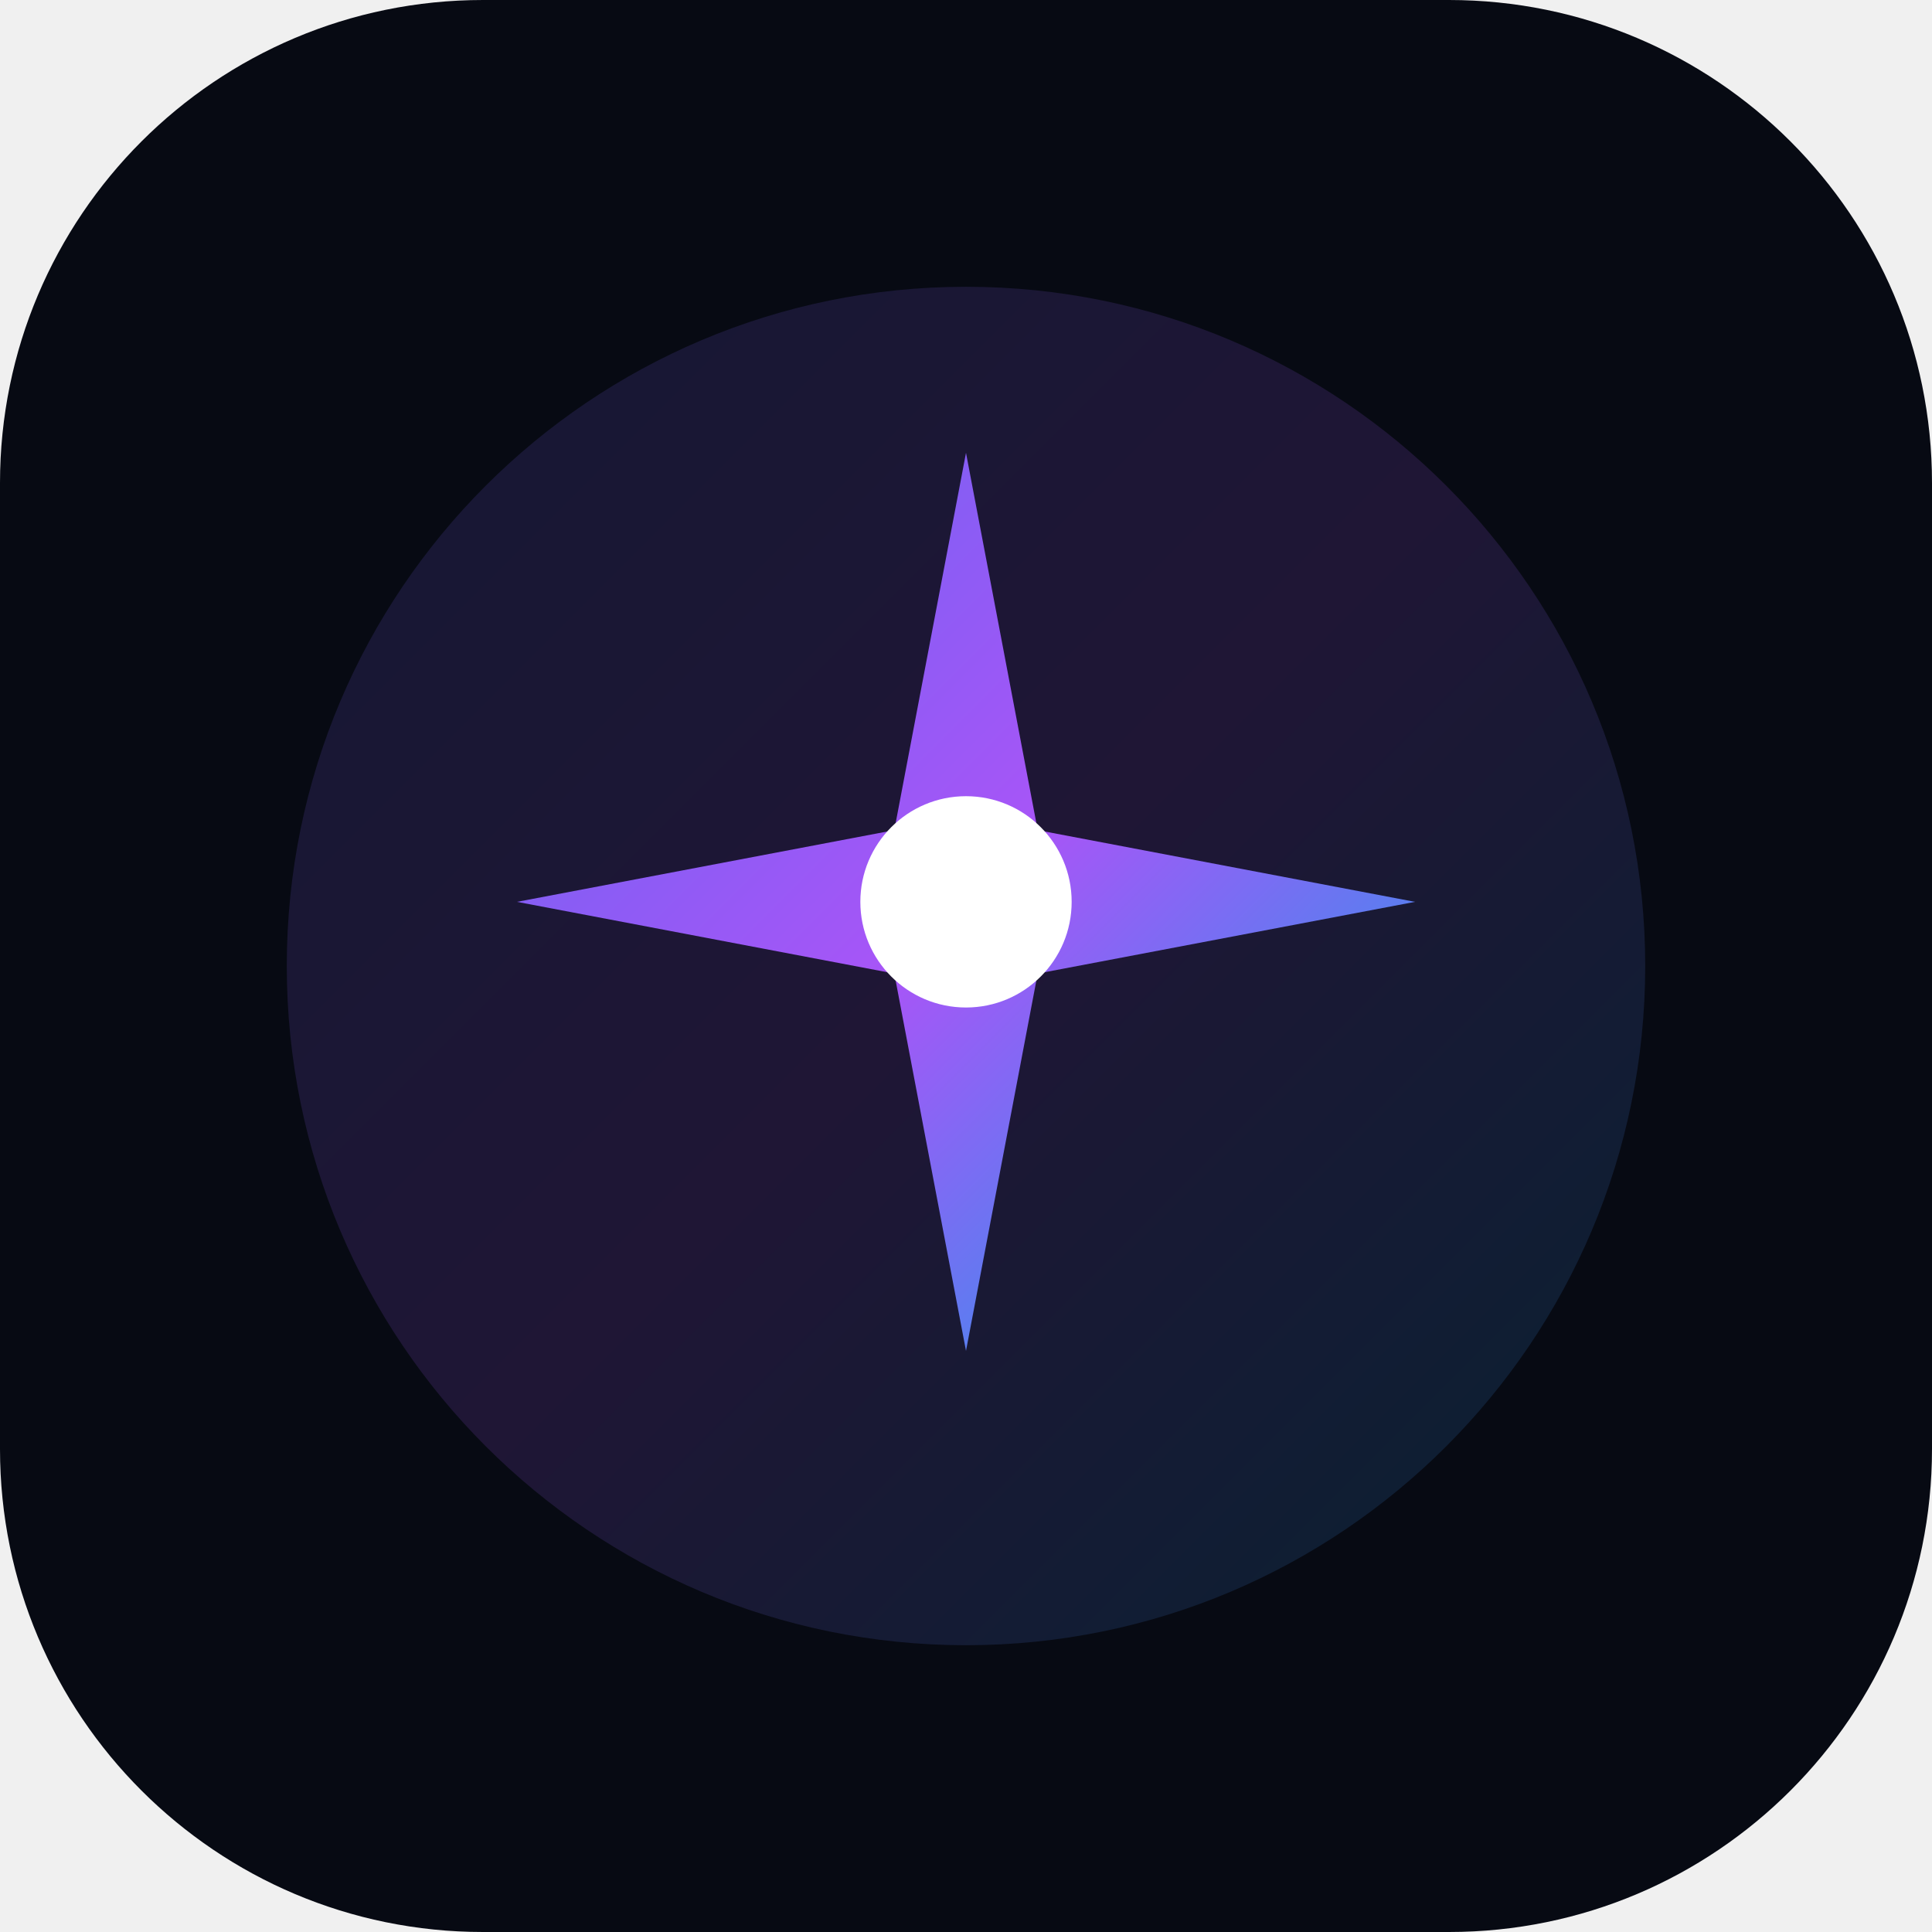
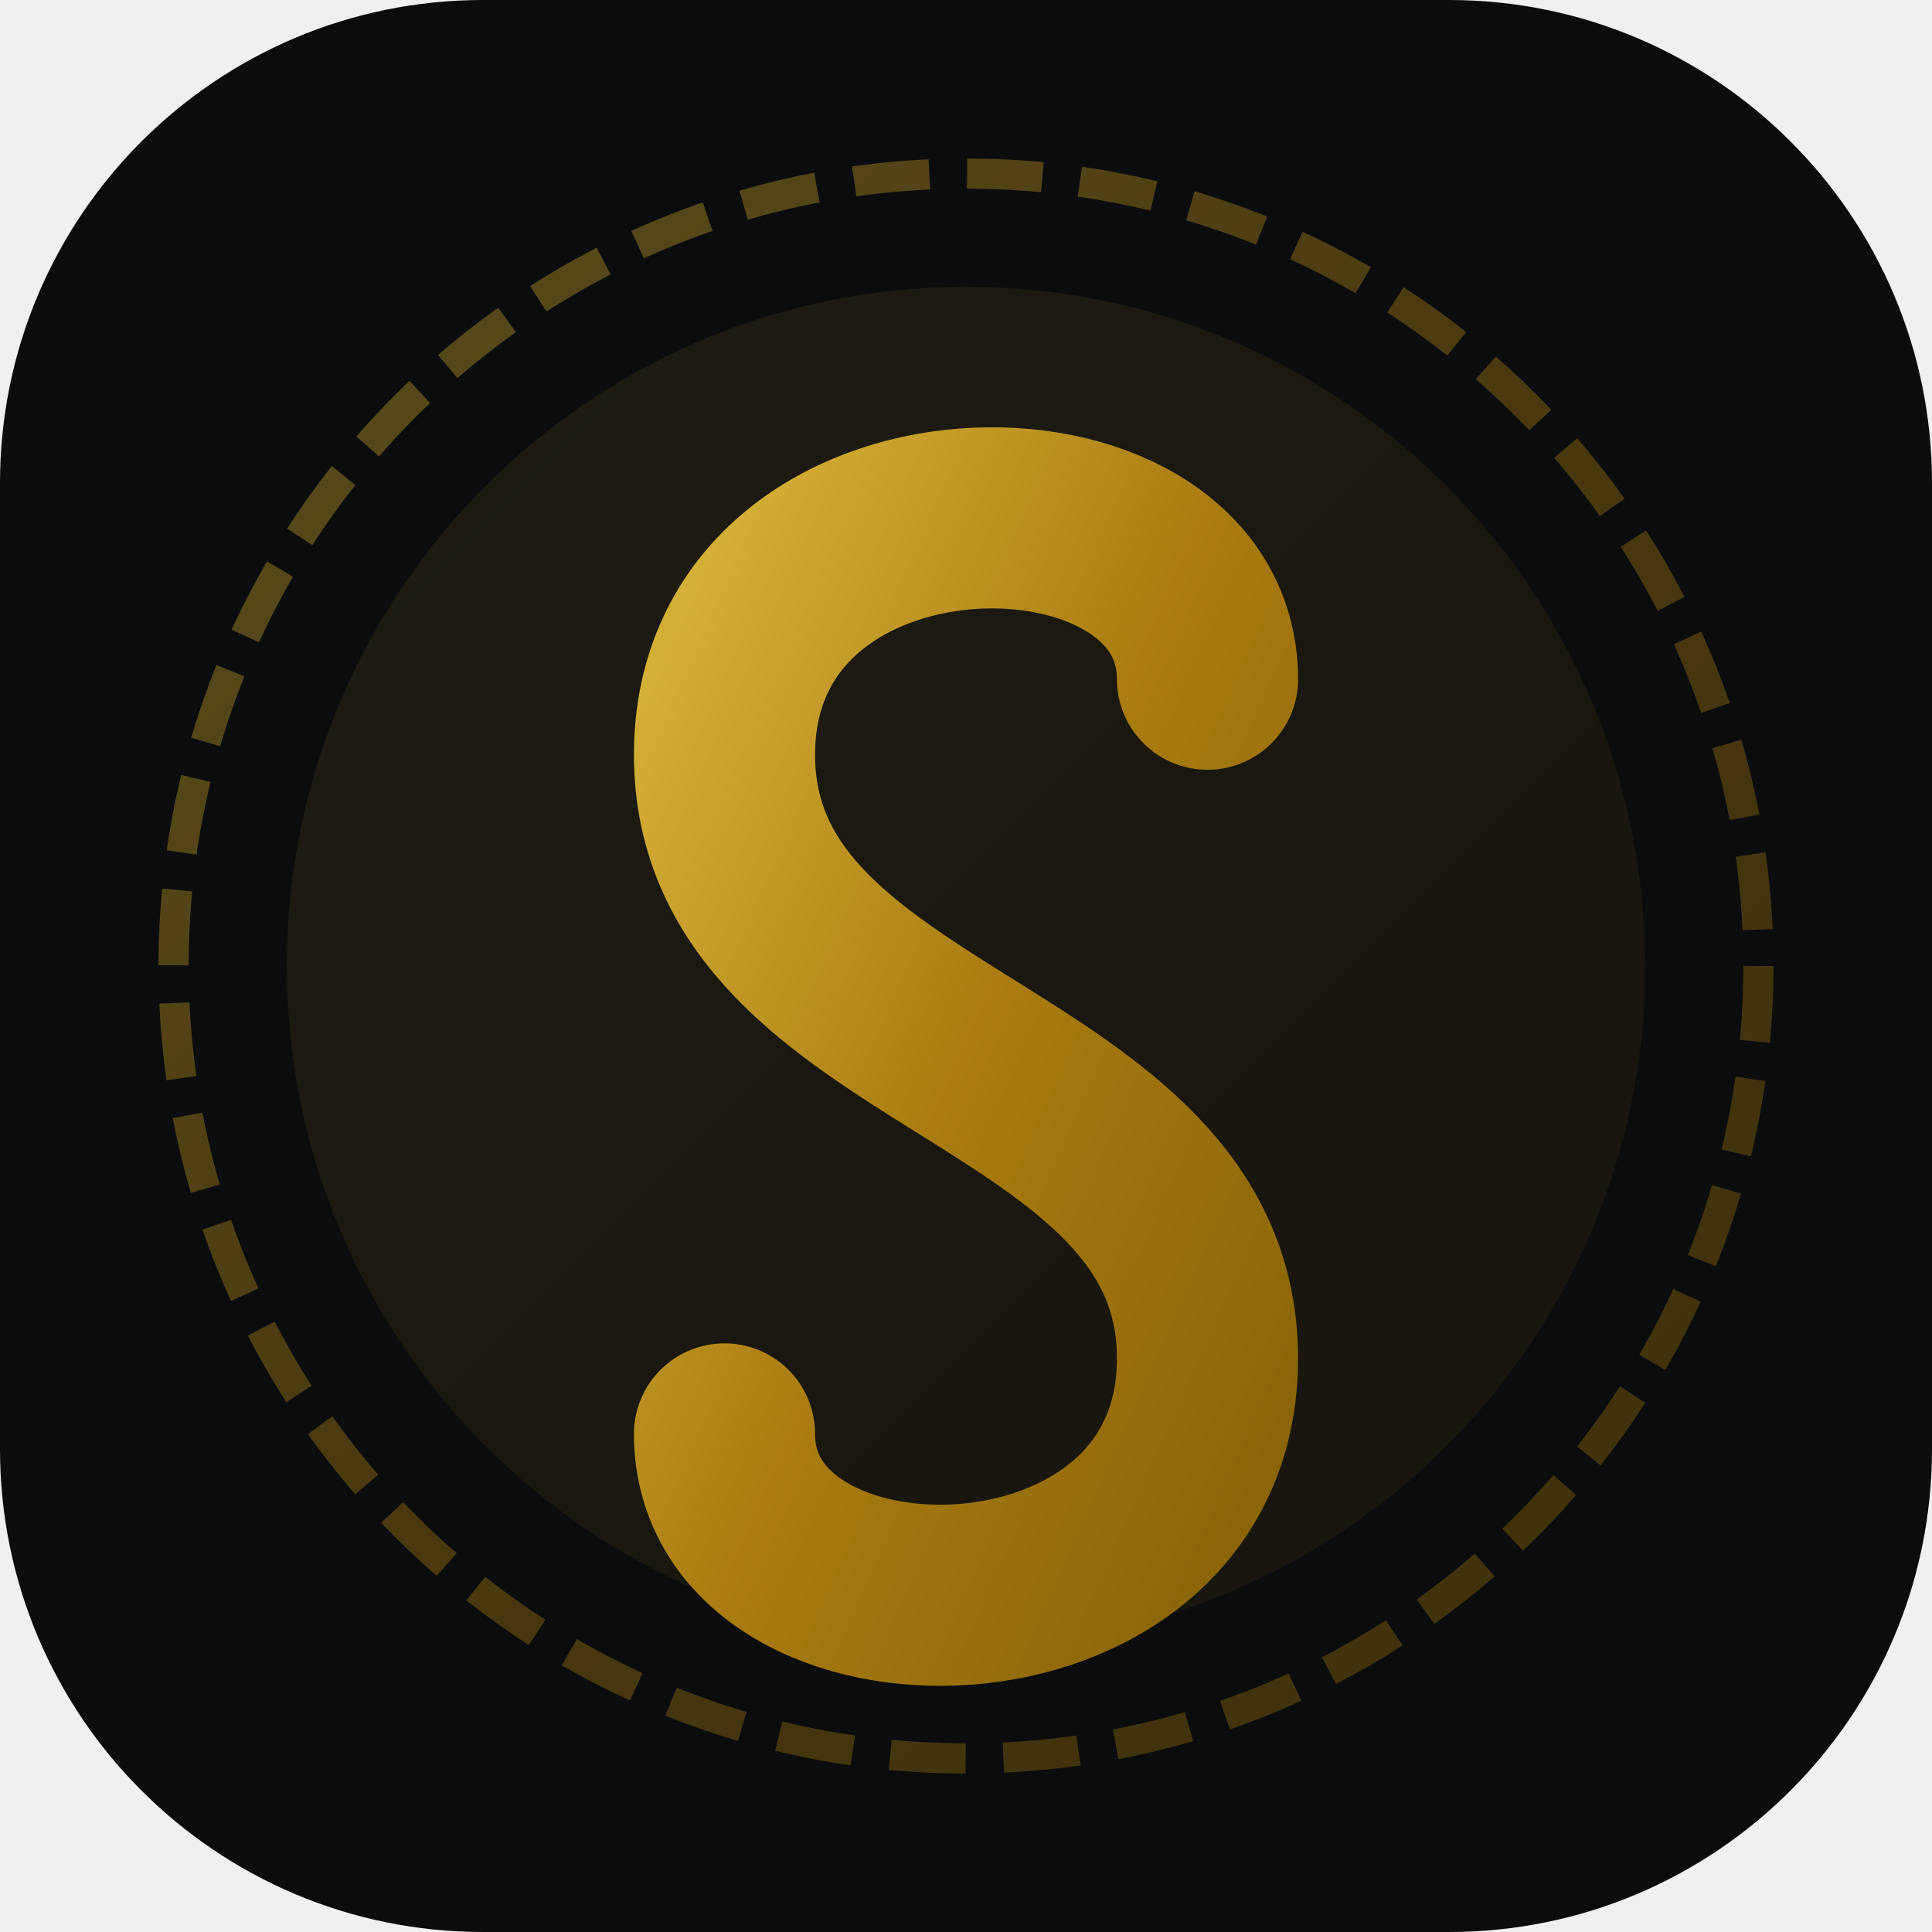
<svg xmlns="http://www.w3.org/2000/svg" viewBox="0 0 512 512" width="512" height="512">
  <defs>
-     <linearGradient id="grad" x1="0%" y1="0%" x2="100%" y2="100%">
-       <stop offset="0%" stop-color="#6366f1" />
-       <stop offset="50%" stop-color="#a855f7" />
-       <stop offset="100%" stop-color="#0ea5e9" />
+     <linearGradient id="goldGrad" x1="0%" y1="0%" x2="100%" y2="100%">
+       <stop offset="0%" stop-color="#D4AF37" />
+       <stop offset="50%" stop-color="#AA7C11" />
+       <stop offset="100%" stop-color="#8B6508" />
    </linearGradient>
  </defs>
-   <rect width="512" height="512" rx="128" fill="#070a13" />
-   <circle cx="256" cy="256" r="180" fill="url(#grad)" opacity="0.15" />
-   <path d="M256 120 L275 220 L375 239 L275 258 L256 358 L237 258 L137 239 L237 220 Z" fill="url(#grad)" />
-   <circle cx="256" cy="239" r="28" fill="#ffffff" />
+   <rect width="512" height="512" rx="128" fill="#0A0C0E" />
+   <circle cx="256" cy="256" r="180" fill="url(#goldGrad)" opacity="0.1" />
+   <path d="M 320 180 C 320 120, 192 120, 192 200 C 192 280, 320 280, 320 360 C 320 440, 192 440, 192 380" fill="none" stroke="url(#goldGrad)" stroke-width="48" stroke-linecap="round" />
+   <circle cx="256" cy="256" r="210" fill="none" stroke="url(#goldGrad)" stroke-width="8" opacity="0.4" stroke-dasharray="20 10" />
</svg>
